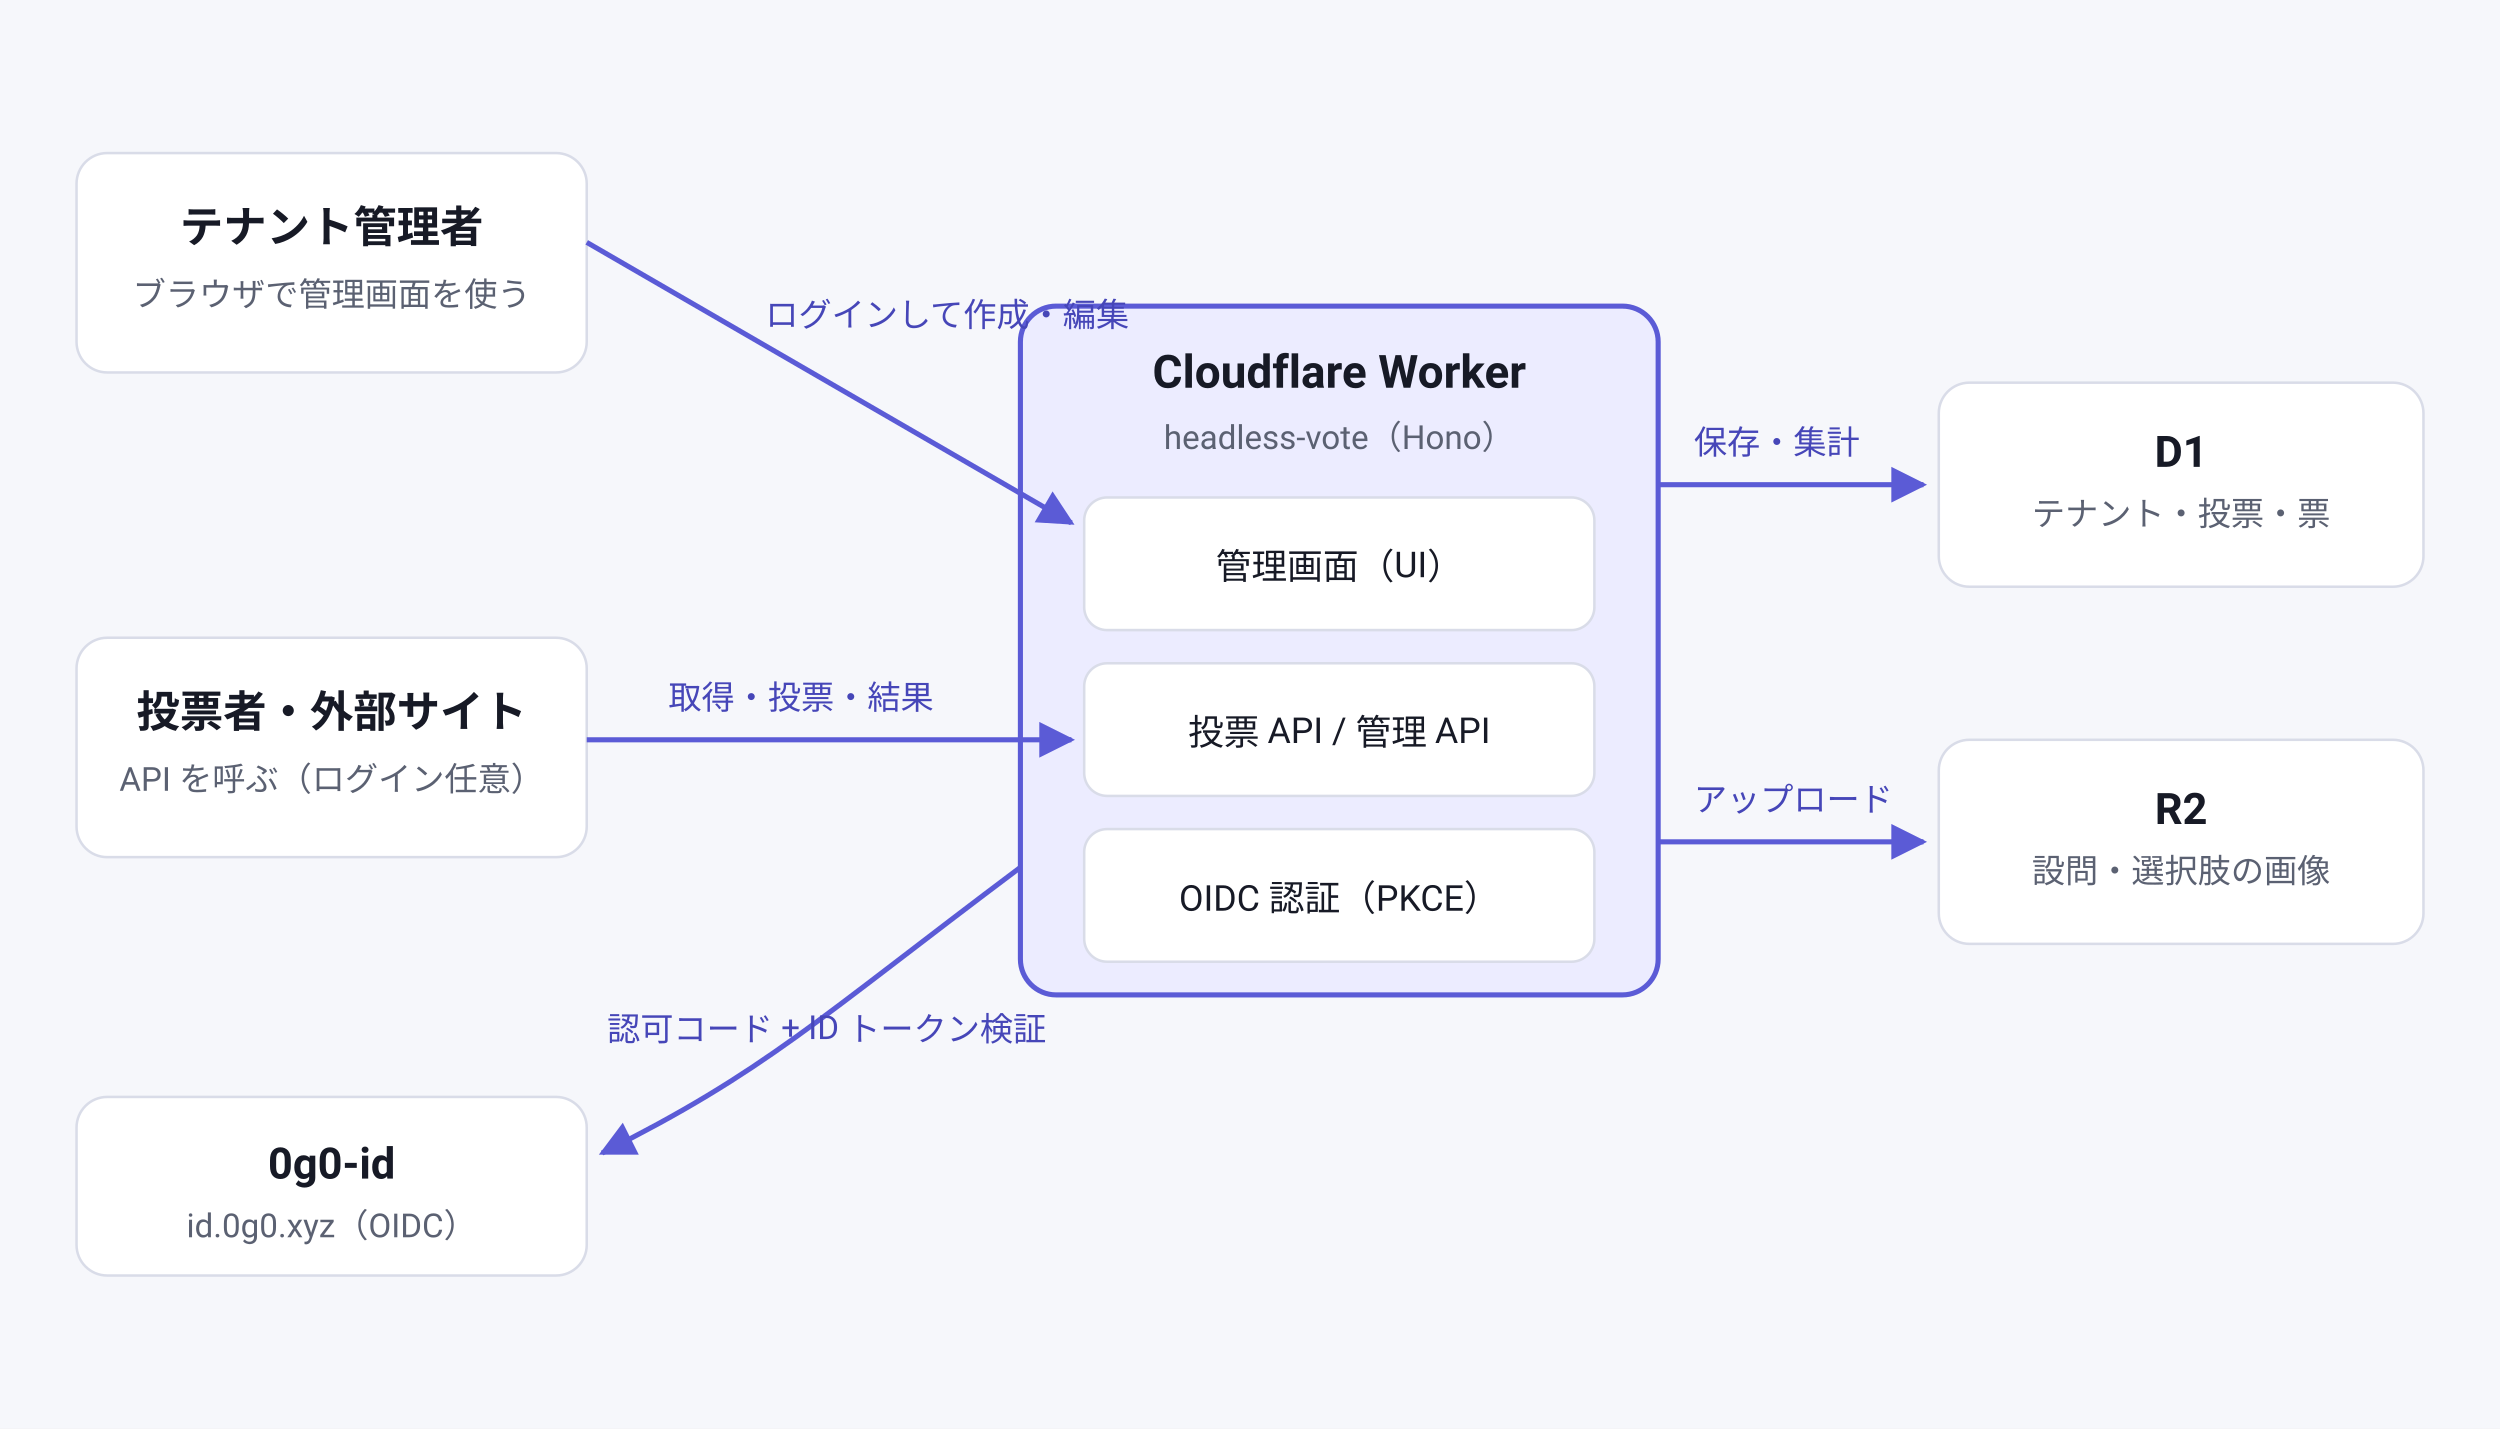
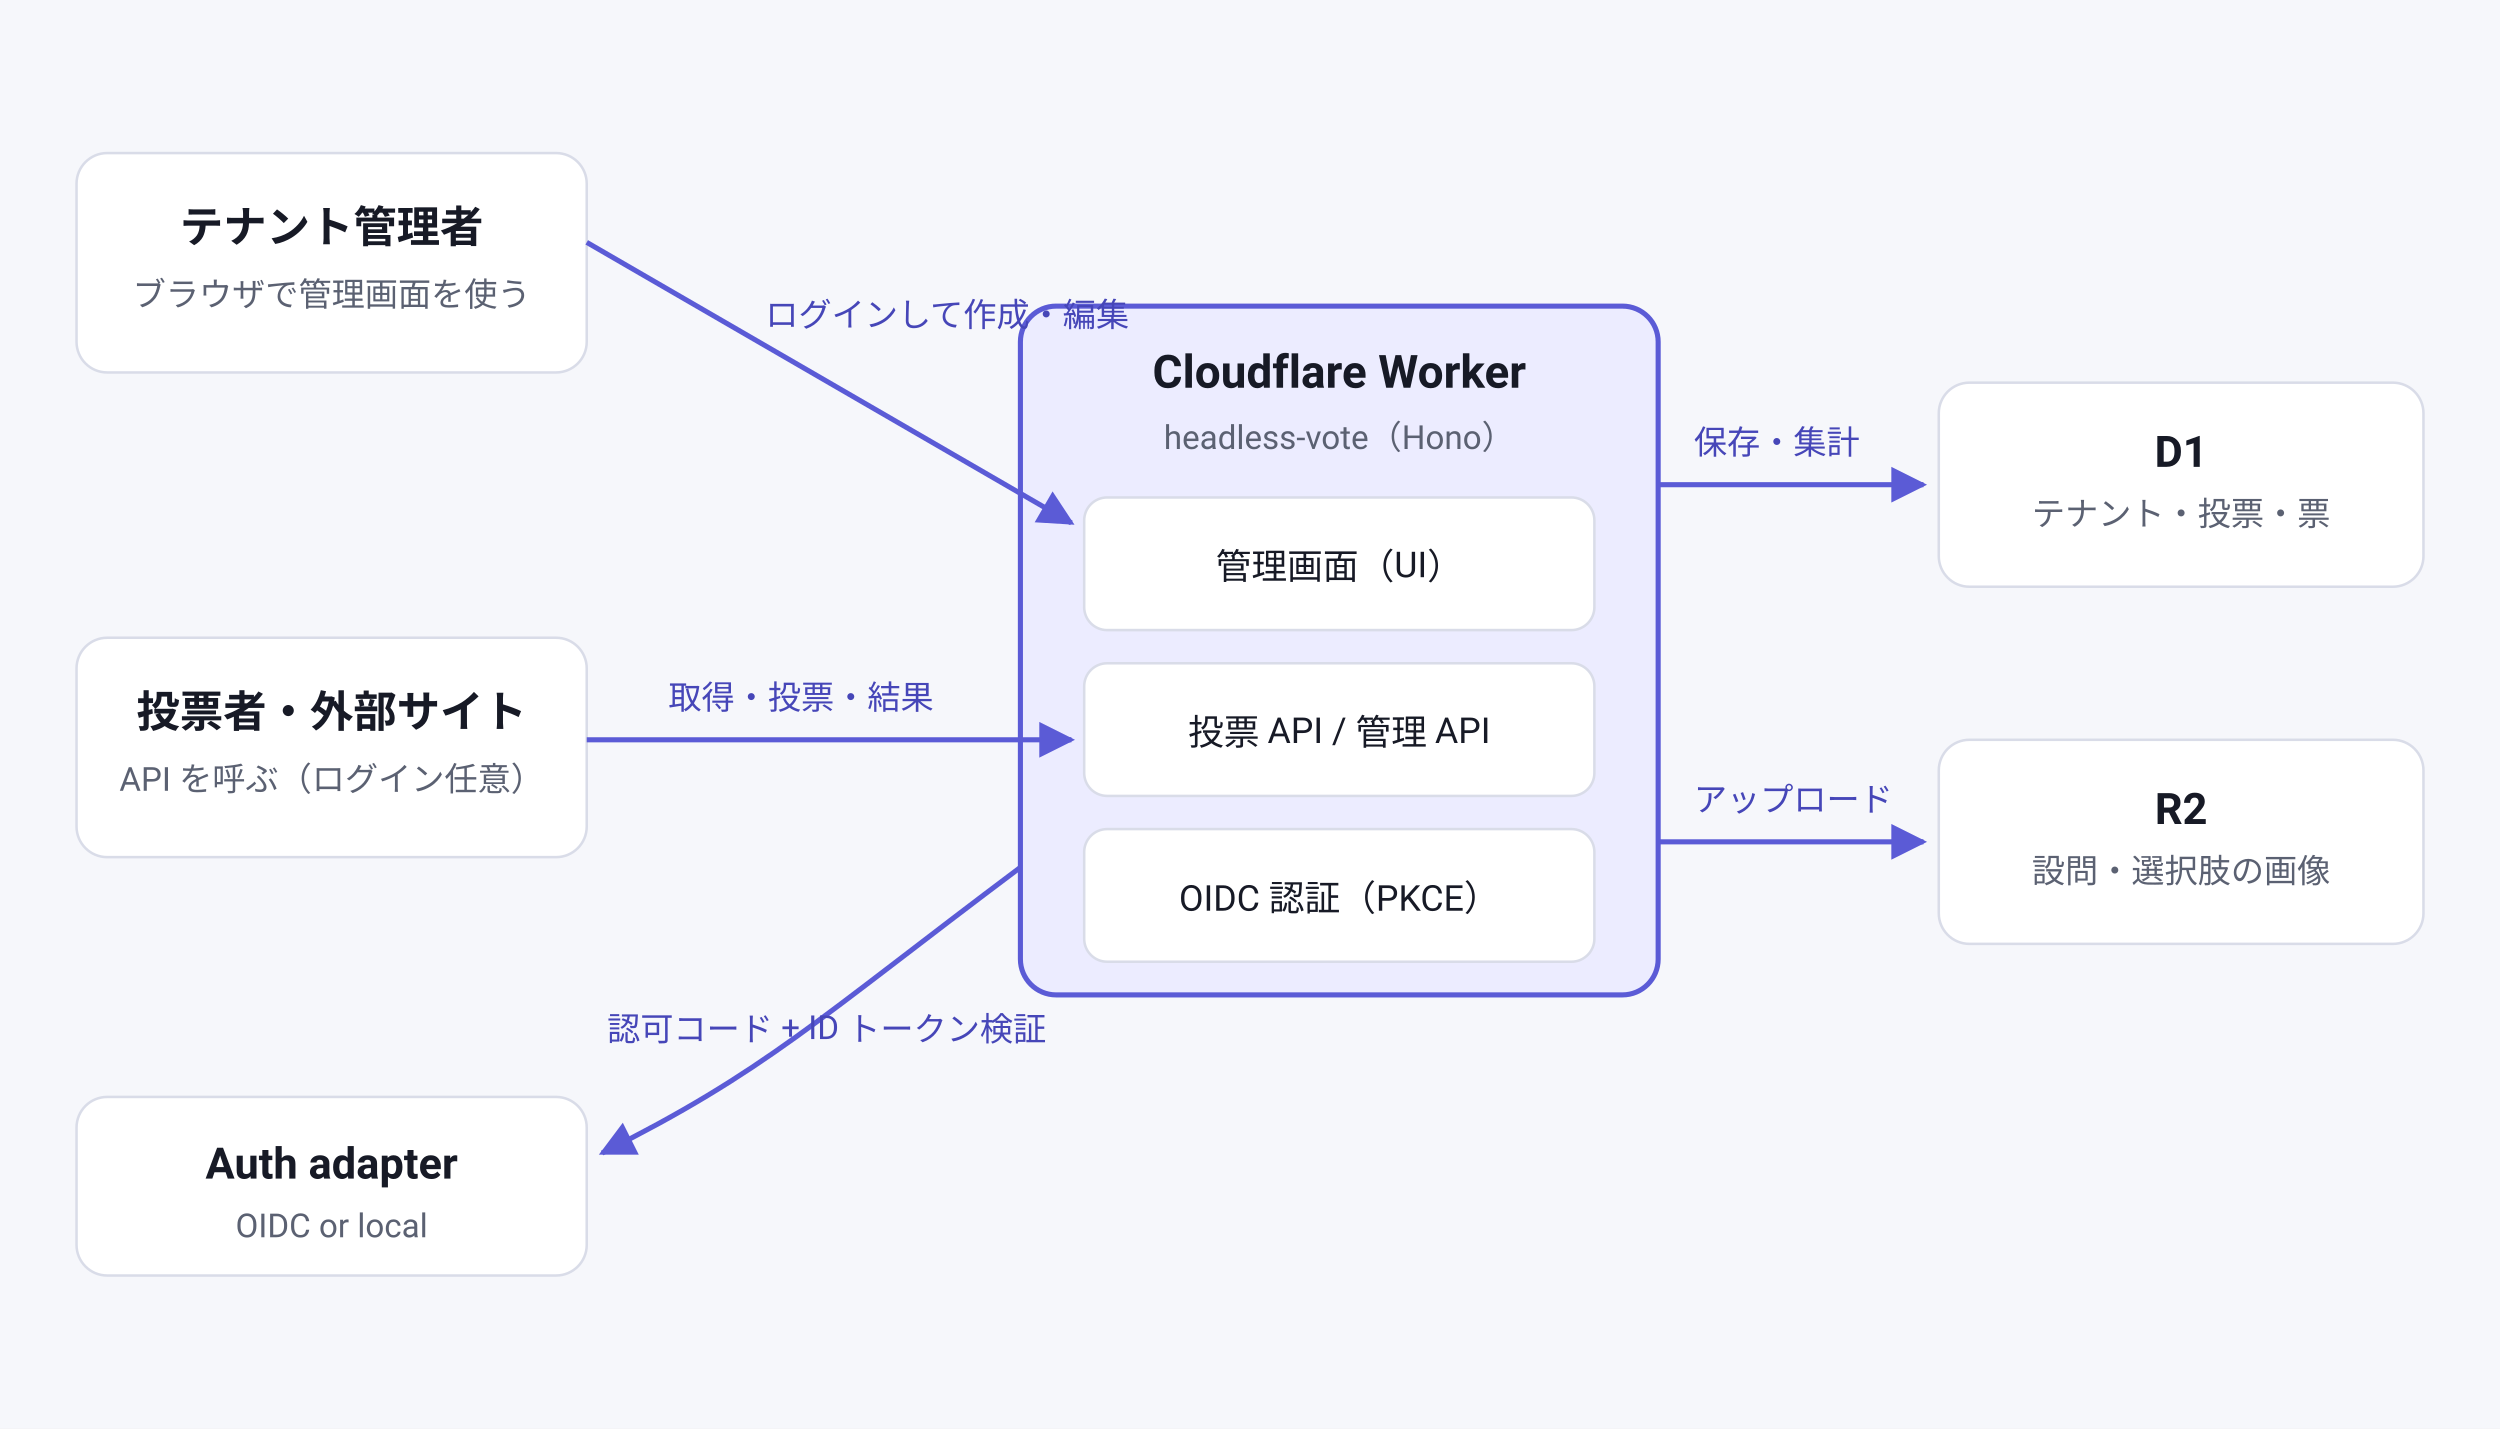
<svg xmlns="http://www.w3.org/2000/svg" viewBox="0 0 980 560" role="img" aria-label="headless-vote architecture" font-family="system-ui, -apple-system, 'Segoe UI', Roboto, sans-serif">
  <rect width="980" height="560" fill="#f6f7fb" />
  <defs>
    <marker id="arr" viewBox="0 0 10 10" refX="9" refY="5" markerWidth="7" markerHeight="7" orient="auto-start-reverse">
      <path d="M0 0 L10 5 L0 10 z" fill="#5b5bd6" />
    </marker>
  </defs>
  <rect x="30" y="60" width="200" height="86" rx="12" fill="#ffffff" stroke="#d9dce8" />
  <text x="130" y="95" text-anchor="middle" font-size="17" font-weight="700" fill="#171a26">テナント管理者</text>
  <text x="130" y="120" text-anchor="middle" font-size="13" fill="#5b6172">ブラウザで管理画面を使う</text>
  <rect x="30" y="250" width="200" height="86" rx="12" fill="#ffffff" stroke="#d9dce8" />
  <text x="130" y="285" text-anchor="middle" font-size="17" font-weight="700" fill="#171a26">投票者・外部サイト</text>
  <text x="130" y="310" text-anchor="middle" font-size="13" fill="#5b6172">API を呼ぶ（ログイン任意）</text>
  <rect x="30" y="430" width="200" height="70" rx="12" fill="#ffffff" stroke="#d9dce8" />
-   <text x="130" y="462" text-anchor="middle" font-size="17" font-weight="700" fill="#171a26">0g0-id</text>
-   <text x="130" y="485" text-anchor="middle" font-size="13" fill="#5b6172">id.0g0.xyz（OIDC）</text>
+   <text x="130" y="462" text-anchor="middle" font-size="17" font-weight="700" fill="#171a26">Auth adapter</text>
+   <text x="130" y="485" text-anchor="middle" font-size="13" fill="#5b6172">OIDC or local</text>
  <rect x="400" y="120" width="250" height="270" rx="14" fill="#ececff" stroke="#5b5bd6" stroke-width="2" />
  <text x="525" y="152" text-anchor="middle" font-size="18" font-weight="700" fill="#171a26">Cloudflare Worker</text>
  <text x="525" y="176" text-anchor="middle" font-size="13" fill="#5b6172">headless-vote（Hono）</text>
  <rect x="425" y="195" width="200" height="52" rx="9" fill="#ffffff" stroke="#d9dce8" />
  <text x="525" y="227" text-anchor="middle" font-size="14" fill="#171a26">管理画面（UI）</text>
  <rect x="425" y="260" width="200" height="52" rx="9" fill="#ffffff" stroke="#d9dce8" />
  <text x="525" y="292" text-anchor="middle" font-size="14" fill="#171a26">投票 API / 管理 API</text>
  <rect x="425" y="325" width="200" height="52" rx="9" fill="#ffffff" stroke="#d9dce8" />
  <text x="525" y="357" text-anchor="middle" font-size="14" fill="#171a26">OIDC 認証（PKCE）</text>
  <rect x="760" y="150" width="190" height="80" rx="12" fill="#ffffff" stroke="#d9dce8" />
  <text x="855" y="183" text-anchor="middle" font-size="17" font-weight="700" fill="#171a26">D1</text>
  <text x="855" y="206" text-anchor="middle" font-size="13" fill="#5b6172">テナント・投票・票</text>
  <rect x="760" y="290" width="190" height="80" rx="12" fill="#ffffff" stroke="#d9dce8" />
  <text x="855" y="323" text-anchor="middle" font-size="17" font-weight="700" fill="#171a26">R2</text>
  <text x="855" y="346" text-anchor="middle" font-size="13" fill="#5b6172">設問・選択肢の画像</text>
  <line x1="230" y1="95" x2="420" y2="205" stroke="#5b5bd6" stroke-width="2" marker-end="url(#arr)" />
  <text x="300" y="128" font-size="13" fill="#4646b8">ログインして作成・編集</text>
  <line x1="230" y1="290" x2="420" y2="290" stroke="#5b5bd6" stroke-width="2" marker-end="url(#arr)" />
  <text x="262" y="278" font-size="13" fill="#4646b8">取得・投票・結果</text>
  <path d="M 400 340 C 320 400, 300 420, 236 452" fill="none" stroke="#5b5bd6" stroke-width="2" marker-end="url(#arr)" />
  <text x="238" y="408" font-size="13" fill="#4646b8">認可コード + ID トークン検証</text>
  <line x1="650" y1="190" x2="754" y2="190" stroke="#5b5bd6" stroke-width="2" marker-end="url(#arr)" />
  <text x="664" y="178" font-size="13" fill="#4646b8">保存・集計</text>
  <line x1="650" y1="330" x2="754" y2="330" stroke="#5b5bd6" stroke-width="2" marker-end="url(#arr)" />
  <text x="664" y="318" font-size="13" fill="#4646b8">アップロード</text>
</svg>
